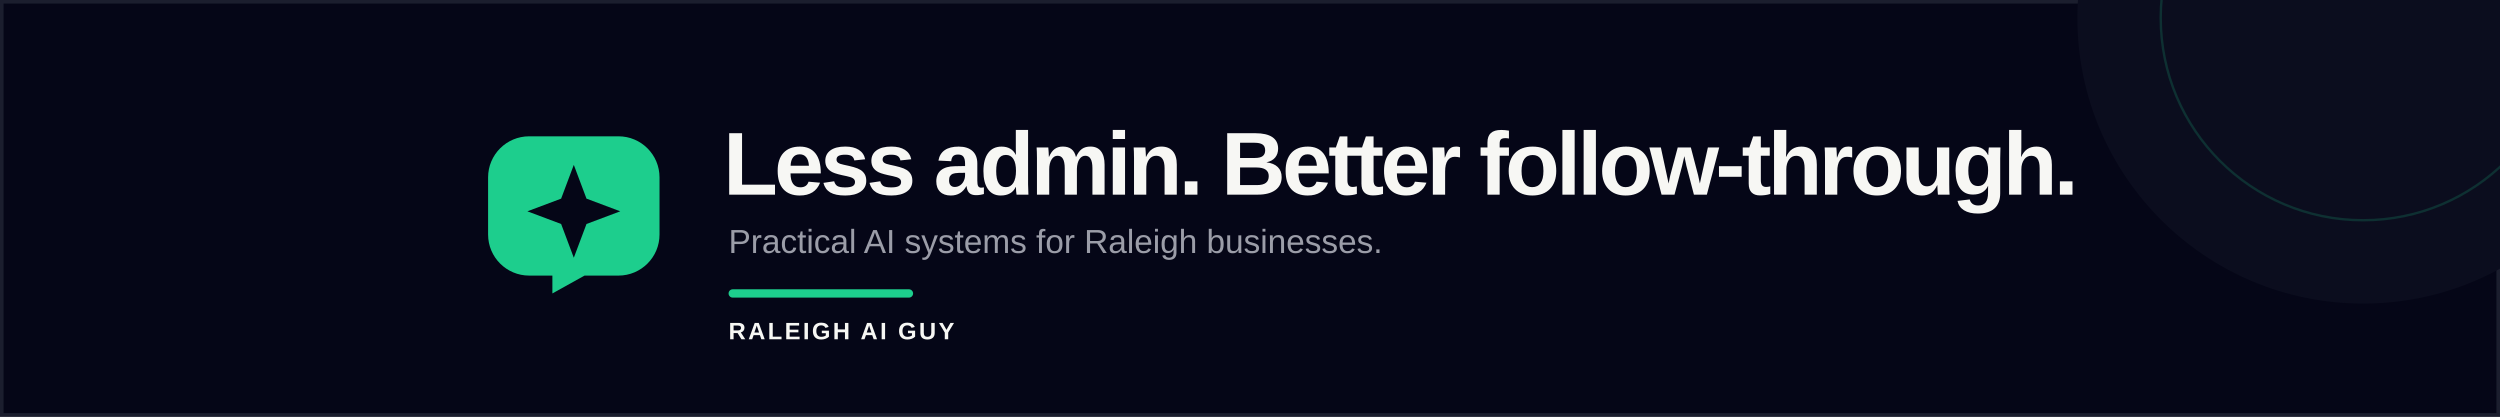
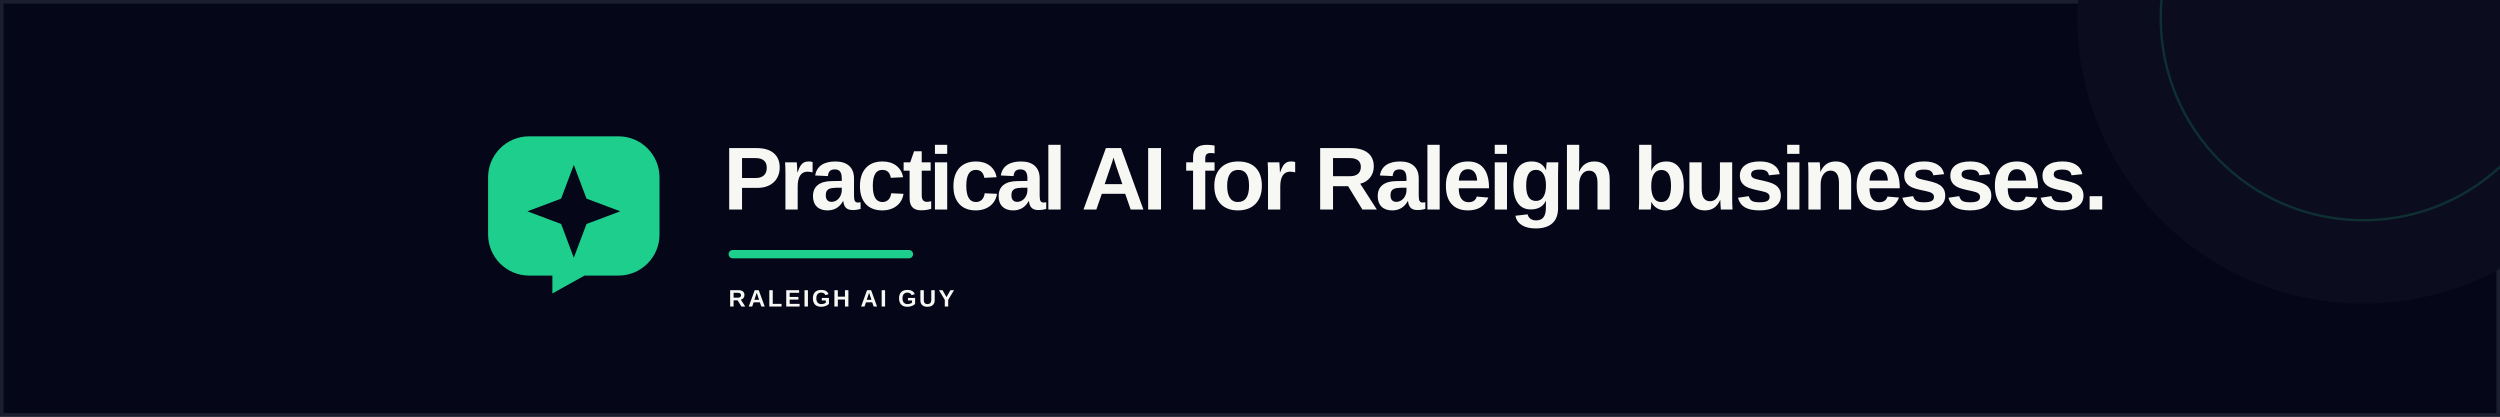
<svg xmlns="http://www.w3.org/2000/svg" viewBox="0 0 4200 700" role="img" aria-labelledby="title desc">
  <rect width="4200" height="700" fill="#050617" />
  <path d="M3 3h4194v694H3z" fill="none" stroke="#1b1e2e" stroke-width="6" />
  <circle cx="3970" cy="30" r="480" fill="#0b0d1e" />
  <circle cx="3970" cy="30" r="340" fill="none" stroke="#1dce8d" stroke-opacity=".18" stroke-width="4" />
  <g transform="translate(820 205) scale(6)">
    <path d="M11.5 4h25C42.85 4 48 9.15 48 15.5v16C48 37.85 42.85 43 36.5 43H27l-9 5v-5h-6.5C5.15 43 0 37.85 0 31.5v-16C0 9.15 5.15 4 11.5 4Z" fill="#1dce8d" />
    <path d="m24 12 3.55 9.45L37 25l-9.45 3.55L24 38l-3.55-9.45L11 25l9.45-3.55L24 12Z" fill="#050617" />
  </g>
-   <text x="1215" y="327" fill="#f7f7f4" font-family="Arial, Helvetica, sans-serif" font-size="150" font-weight="700" letter-spacing="-6">Less admin. Better follow-through.</text>
-   <text x="1224" y="425" fill="#9b9da8" font-family="Arial, Helvetica, sans-serif" font-size="56">Practical AI systems for Raleigh businesses.</text>
-   <rect x="1224" y="486" width="310" height="14" rx="7" fill="#1dce8d" />
-   <text x="1224" y="570" fill="#f7f7f4" font-family="Arial, Helvetica, sans-serif" font-size="40" font-weight="700" letter-spacing="4">RALEIGH AI GUY</text>
+   <text x="1215" y="352" fill="#f7f7f4" font-family="Arial, Helvetica, sans-serif" font-size="150" font-weight="700" letter-spacing="-6">Practical AI for Raleigh businesses.</text>
+   <rect x="1224" y="420" width="310" height="14" rx="7" fill="#1dce8d" />
+   <text x="1224" y="515" fill="#f7f7f4" font-family="Arial, Helvetica, sans-serif" font-size="40" font-weight="700" letter-spacing="4">RALEIGH AI GUY</text>
</svg>
